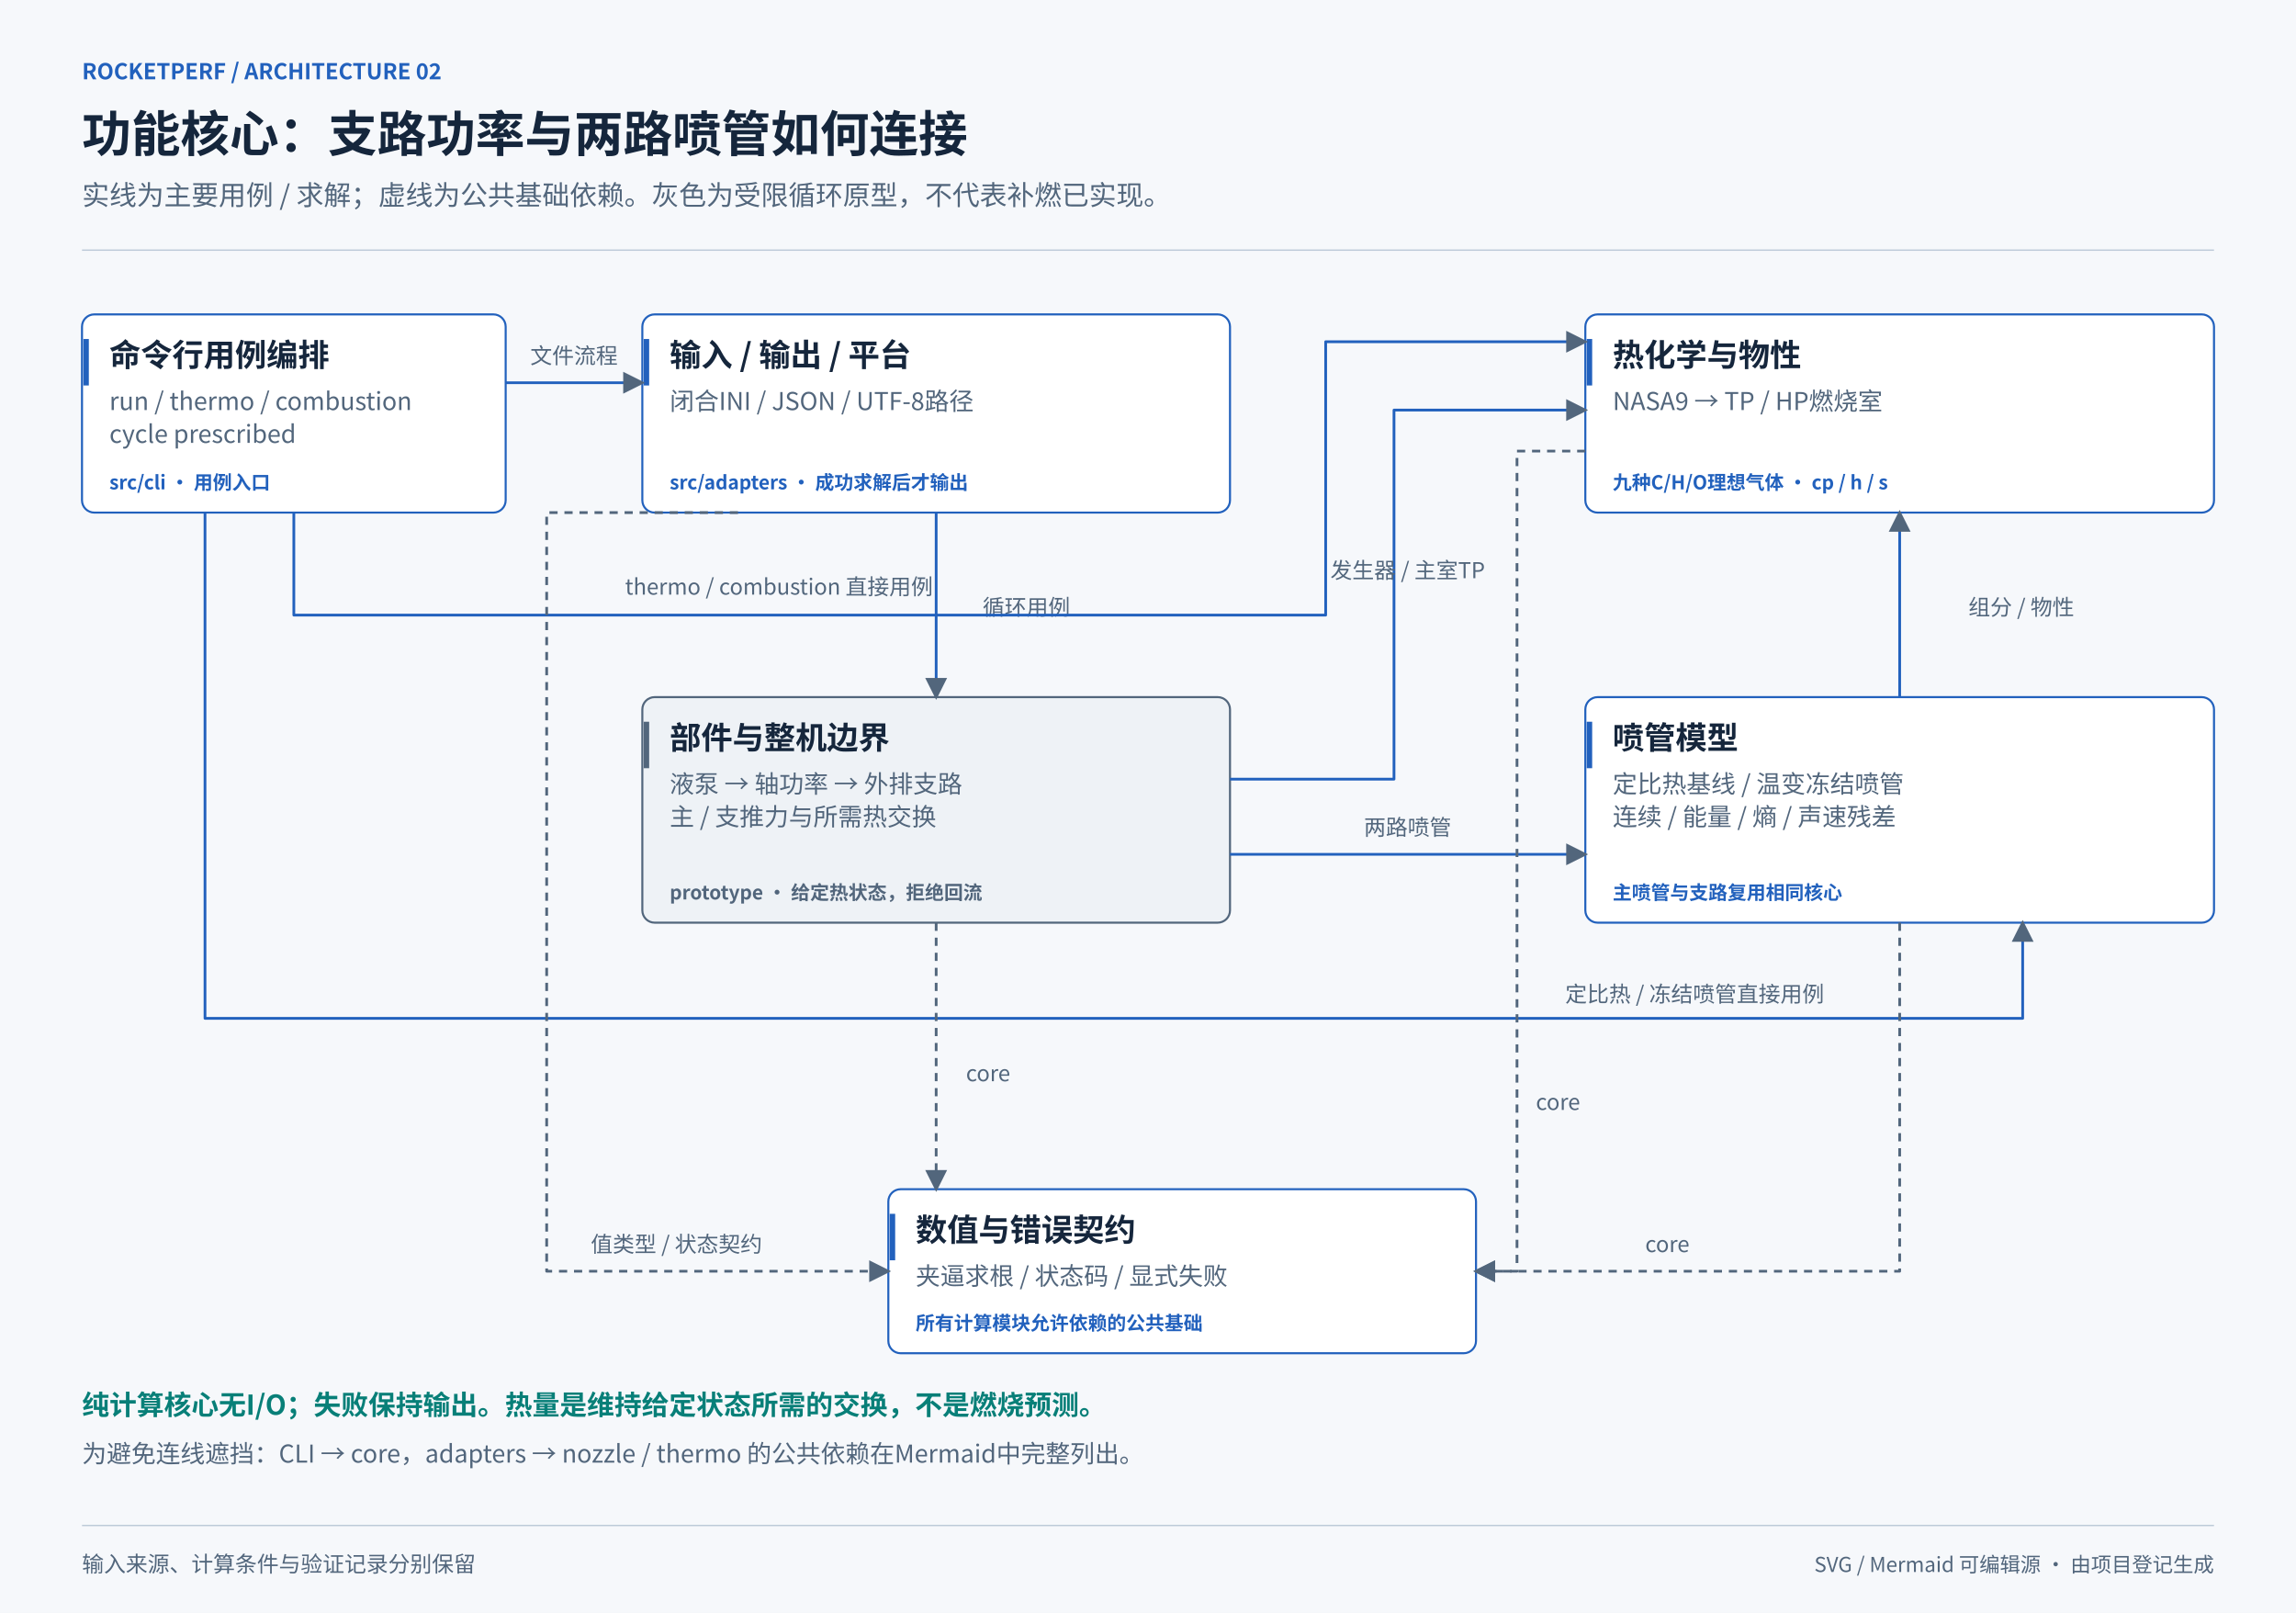
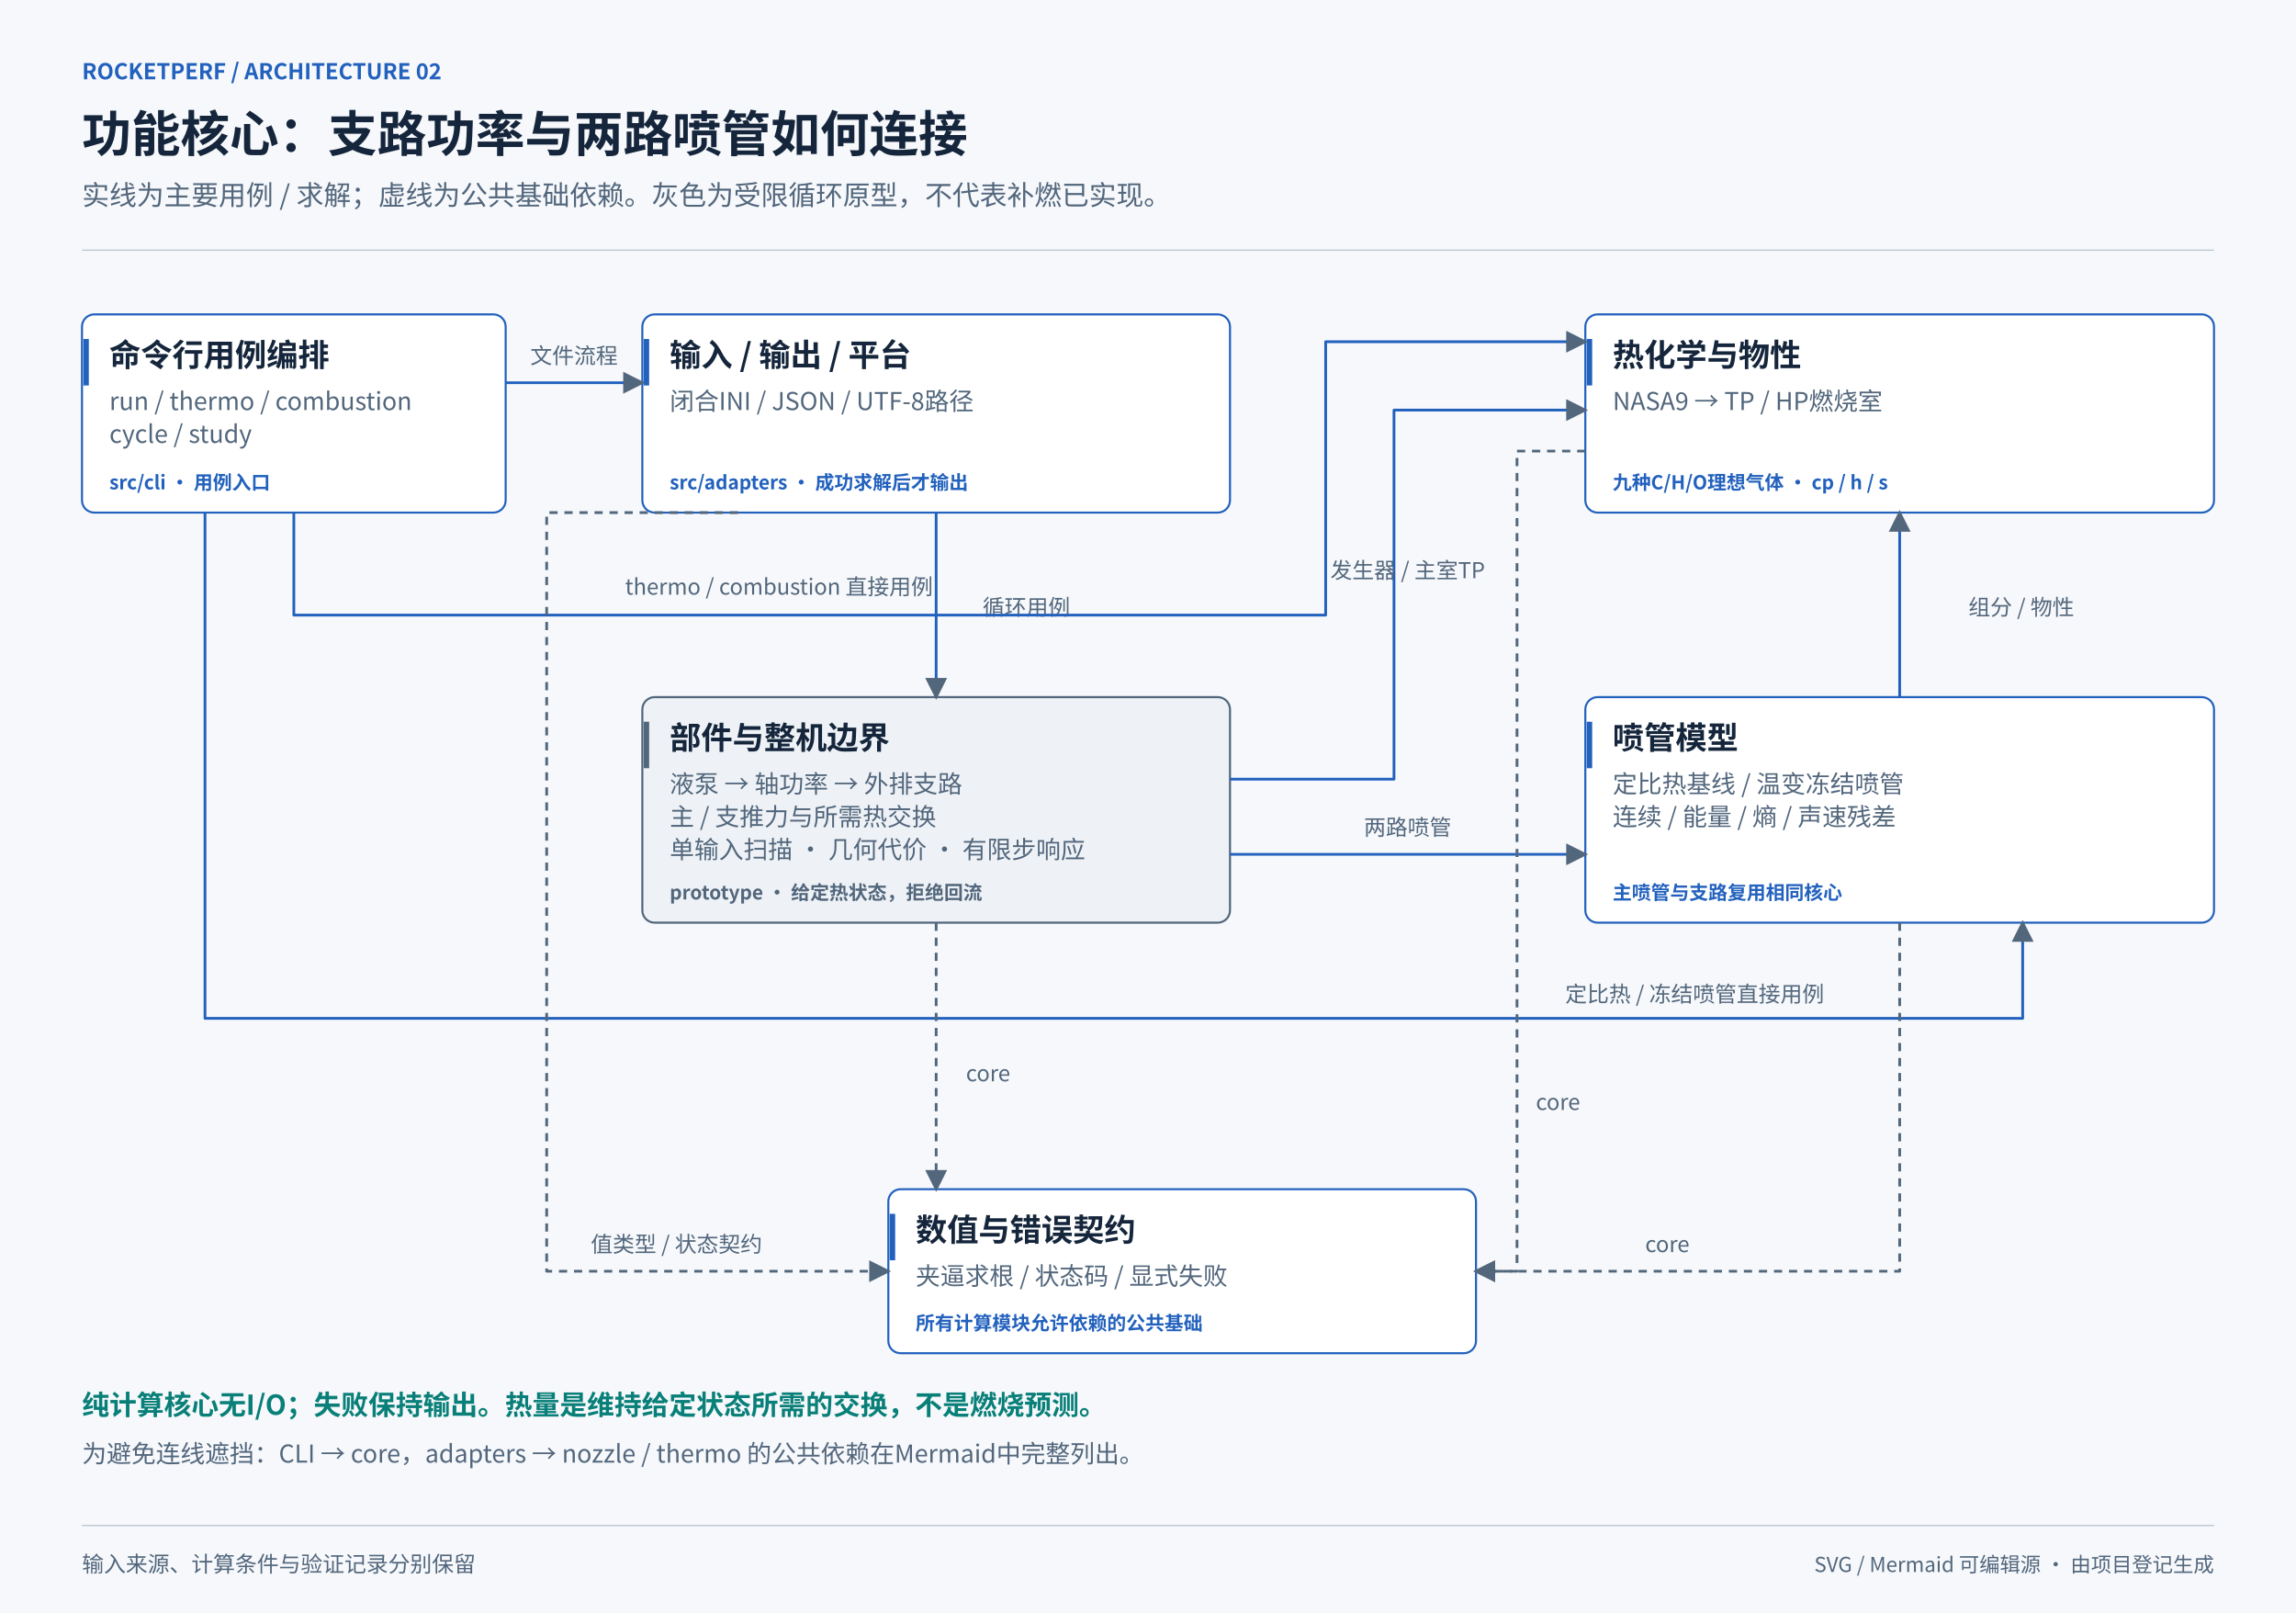
<svg xmlns="http://www.w3.org/2000/svg" width="1680" height="1180" viewBox="0 0 1680 1180" role="img" aria-labelledby="title-02 desc-02">
  <defs>
    <marker id="arrow-02" markerWidth="8" markerHeight="8" refX="7" refY="4" orient="auto">
      <path d="M0,0 L8,4 L0,8 Z" fill="#52667c" />
    </marker>
  </defs>
  <g font-family="Microsoft YaHei,Noto Sans CJK SC,Arial,sans-serif">
    <rect width="1680" height="1180" fill="#f6f8fb" />
    <text x="60" y="58" font-size="16" fill="#2261bd" font-weight="650" text-anchor="start">ROCKETPERF  /  ARCHITECTURE 02</text>
    <text x="60" y="111" font-size="36" fill="#15263c" font-weight="700" text-anchor="start">功能核心：支路功率与两路喷管如何连接</text>
    <text x="60" y="150" font-size="20" fill="#52667c" font-weight="400" text-anchor="start">实线为主要用例 / 求解；虚线为公共基础依赖。灰色为受限循环原型，不代表补燃已实现。</text>
    <line x1="60" y1="183" x2="1620" y2="183" stroke="#bdcad8" />
    <g>
      <rect x="60" y="230" width="310" height="145" rx="9" fill="#ffffff" stroke="#2261bd" stroke-width="1.5" />
      <rect x="61" y="248" width="4" height="34" fill="#2261bd" />
      <text x="80" y="268" font-size="23" fill="#15263c" font-weight="650" text-anchor="start">命令行用例编排</text>
      <text x="80" y="300" font-size="18" fill="#52667c" font-weight="400" text-anchor="start">run / thermo / combustion</text>
-       <text x="80" y="324" font-size="18" fill="#52667c" font-weight="400" text-anchor="start">cycle prescribed</text>
+       <text x="80" y="324" font-size="18" fill="#52667c" font-weight="400" text-anchor="start">cycle / study</text>
      <text x="80" y="358" font-size="14" fill="#2261bd" font-weight="600" text-anchor="start">src/cli · 用例入口</text>
    </g>
    <g>
      <rect x="470" y="230" width="430" height="145" rx="9" fill="#ffffff" stroke="#2261bd" stroke-width="1.5" />
      <rect x="471" y="248" width="4" height="34" fill="#2261bd" />
      <text x="490" y="268" font-size="23" fill="#15263c" font-weight="650" text-anchor="start">输入 / 输出 / 平台</text>
      <text x="490" y="300" font-size="18" fill="#52667c" font-weight="400" text-anchor="start">闭合INI / JSON / UTF-8路径</text>
      <text x="490" y="358" font-size="14" fill="#2261bd" font-weight="600" text-anchor="start">src/adapters · 成功求解后才输出</text>
    </g>
    <g>
      <rect x="470" y="510" width="430" height="165" rx="9" fill="#eef2f6" stroke="#52667c" stroke-width="1.5" />
      <rect x="471" y="528" width="4" height="34" fill="#52667c" />
      <text x="490" y="548" font-size="23" fill="#15263c" font-weight="650" text-anchor="start">部件与整机边界</text>
      <text x="490" y="580" font-size="18" fill="#52667c" font-weight="400" text-anchor="start">液泵 → 轴功率 → 外排支路</text>
      <text x="490" y="604" font-size="18" fill="#52667c" font-weight="400" text-anchor="start">主 / 支推力与所需热交换</text>
+       <text x="490" y="628" font-size="18" fill="#52667c" font-weight="400" text-anchor="start">单输入扫描 · 几何代价 · 有限步响应</text>
      <text x="490" y="658" font-size="14" fill="#52667c" font-weight="600" text-anchor="start">prototype · 给定热状态，拒绝回流</text>
    </g>
    <g>
      <rect x="1160" y="230" width="460" height="145" rx="9" fill="#ffffff" stroke="#2261bd" stroke-width="1.5" />
      <rect x="1161" y="248" width="4" height="34" fill="#2261bd" />
      <text x="1180" y="268" font-size="23" fill="#15263c" font-weight="650" text-anchor="start">热化学与物性</text>
      <text x="1180" y="300" font-size="18" fill="#52667c" font-weight="400" text-anchor="start">NASA9 → TP / HP燃烧室</text>
      <text x="1180" y="358" font-size="14" fill="#2261bd" font-weight="600" text-anchor="start">九种C/H/O理想气体 · cp / h / s</text>
    </g>
    <g>
      <rect x="1160" y="510" width="460" height="165" rx="9" fill="#ffffff" stroke="#2261bd" stroke-width="1.5" />
      <rect x="1161" y="528" width="4" height="34" fill="#2261bd" />
      <text x="1180" y="548" font-size="23" fill="#15263c" font-weight="650" text-anchor="start">喷管模型</text>
      <text x="1180" y="580" font-size="18" fill="#52667c" font-weight="400" text-anchor="start">定比热基线 / 温变冻结喷管</text>
      <text x="1180" y="604" font-size="18" fill="#52667c" font-weight="400" text-anchor="start">连续 / 能量 / 熵 / 声速残差</text>
      <text x="1180" y="658" font-size="14" fill="#2261bd" font-weight="600" text-anchor="start">主喷管与支路复用相同核心</text>
    </g>
    <g>
      <rect x="650" y="870" width="430" height="120" rx="9" fill="#ffffff" stroke="#2261bd" stroke-width="1.5" />
      <rect x="651" y="888" width="4" height="34" fill="#2261bd" />
      <text x="670" y="908" font-size="23" fill="#15263c" font-weight="650" text-anchor="start">数值与错误契约</text>
      <text x="670" y="940" font-size="18" fill="#52667c" font-weight="400" text-anchor="start">夹逼求根 / 状态码 / 显式失败</text>
      <text x="670" y="973" font-size="14" fill="#2261bd" font-weight="600" text-anchor="start">所有计算模块允许依赖的公共基础</text>
    </g>
    <polyline points="370,280 470,280" fill="none" stroke="#2261bd" stroke-width="2" stroke-linejoin="round" marker-end="url(#arrow-02)" />
    <text x="420" y="266" font-size="16" fill="#52667c" font-weight="400" text-anchor="middle">文件流程</text>
    <polyline points="685,375 685,510" fill="none" stroke="#2261bd" stroke-width="2" stroke-linejoin="round" marker-end="url(#arrow-02)" />
    <text x="751" y="450" font-size="16" fill="#52667c" font-weight="400" text-anchor="middle">循环用例</text>
    <polyline points="900,570 1020,570 1020,300 1160,300" fill="none" stroke="#2261bd" stroke-width="2" stroke-linejoin="round" marker-end="url(#arrow-02)" />
    <text x="1030" y="423" font-size="16" fill="#52667c" font-weight="400" text-anchor="middle">发生器 / 主室TP</text>
    <polyline points="900,625 1160,625" fill="none" stroke="#2261bd" stroke-width="2" stroke-linejoin="round" marker-end="url(#arrow-02)" />
    <text x="1030" y="611" font-size="16" fill="#52667c" font-weight="400" text-anchor="middle">两路喷管</text>
    <polyline points="1390,510 1390,375" fill="none" stroke="#2261bd" stroke-width="2" stroke-linejoin="round" marker-end="url(#arrow-02)" />
    <text x="1479" y="450" font-size="16" fill="#52667c" font-weight="400" text-anchor="middle">组分 / 物性</text>
    <polyline points="215,375 215,450 970,450 970,250 1160,250" fill="none" stroke="#2261bd" stroke-width="2" stroke-linejoin="round" marker-end="url(#arrow-02)" />
    <text x="570" y="435" font-size="16" fill="#52667c" font-weight="400" text-anchor="middle">thermo / combustion 直接用例</text>
    <polyline points="150,375 150,745 1480,745 1480,675" fill="none" stroke="#2261bd" stroke-width="2" stroke-linejoin="round" marker-end="url(#arrow-02)" />
    <text x="1240" y="733" font-size="16" fill="#52667c" font-weight="400" text-anchor="middle">定比热 / 冻结喷管直接用例</text>
    <polyline points="685,675 685,870" fill="none" stroke="#52667c" stroke-width="2" stroke-linejoin="round" marker-end="url(#arrow-02)" stroke-dasharray="6 5" />
    <text x="723" y="791" font-size="16" fill="#52667c" font-weight="400" text-anchor="middle">core</text>
    <polyline points="1160,330 1110,330 1110,930 1080,930" fill="none" stroke="#52667c" stroke-width="2" stroke-linejoin="round" marker-end="url(#arrow-02)" stroke-dasharray="6 5" />
    <text x="1140" y="812" font-size="16" fill="#52667c" font-weight="400" text-anchor="middle">core</text>
    <polyline points="1390,675 1390,930 1080,930" fill="none" stroke="#52667c" stroke-width="2" stroke-linejoin="round" marker-end="url(#arrow-02)" stroke-dasharray="6 5" />
    <text x="1220" y="916" font-size="16" fill="#52667c" font-weight="400" text-anchor="middle">core</text>
    <polyline points="540,375 400,375 400,930 650,930" fill="none" stroke="#52667c" stroke-width="2" stroke-linejoin="round" marker-end="url(#arrow-02)" stroke-dasharray="6 5" />
    <text x="495" y="916" font-size="16" fill="#52667c" font-weight="400" text-anchor="middle">值类型 / 状态契约</text>
    <text x="60" y="1035" font-size="20" fill="#087f78" font-weight="650" text-anchor="start">纯计算核心无I/O；失败保持输出。热量是维持给定状态所需的交换，不是燃烧预测。</text>
    <text x="60" y="1070" font-size="18" fill="#52667c" font-weight="400" text-anchor="start">为避免连线遮挡：CLI → core，adapters → nozzle / thermo 的公共依赖在Mermaid中完整列出。</text>
    <line x1="60" y1="1116" x2="1620" y2="1116" stroke="#bdcad8" />
    <text x="60" y="1150" font-size="16" fill="#52667c" font-weight="400" text-anchor="start">输入来源、计算条件与验证记录分别保留</text>
    <text x="1620" y="1150" font-size="15" fill="#52667c" font-weight="400" text-anchor="end">SVG / Mermaid 可编辑源 · 由项目登记生成</text>
  </g>
</svg>
